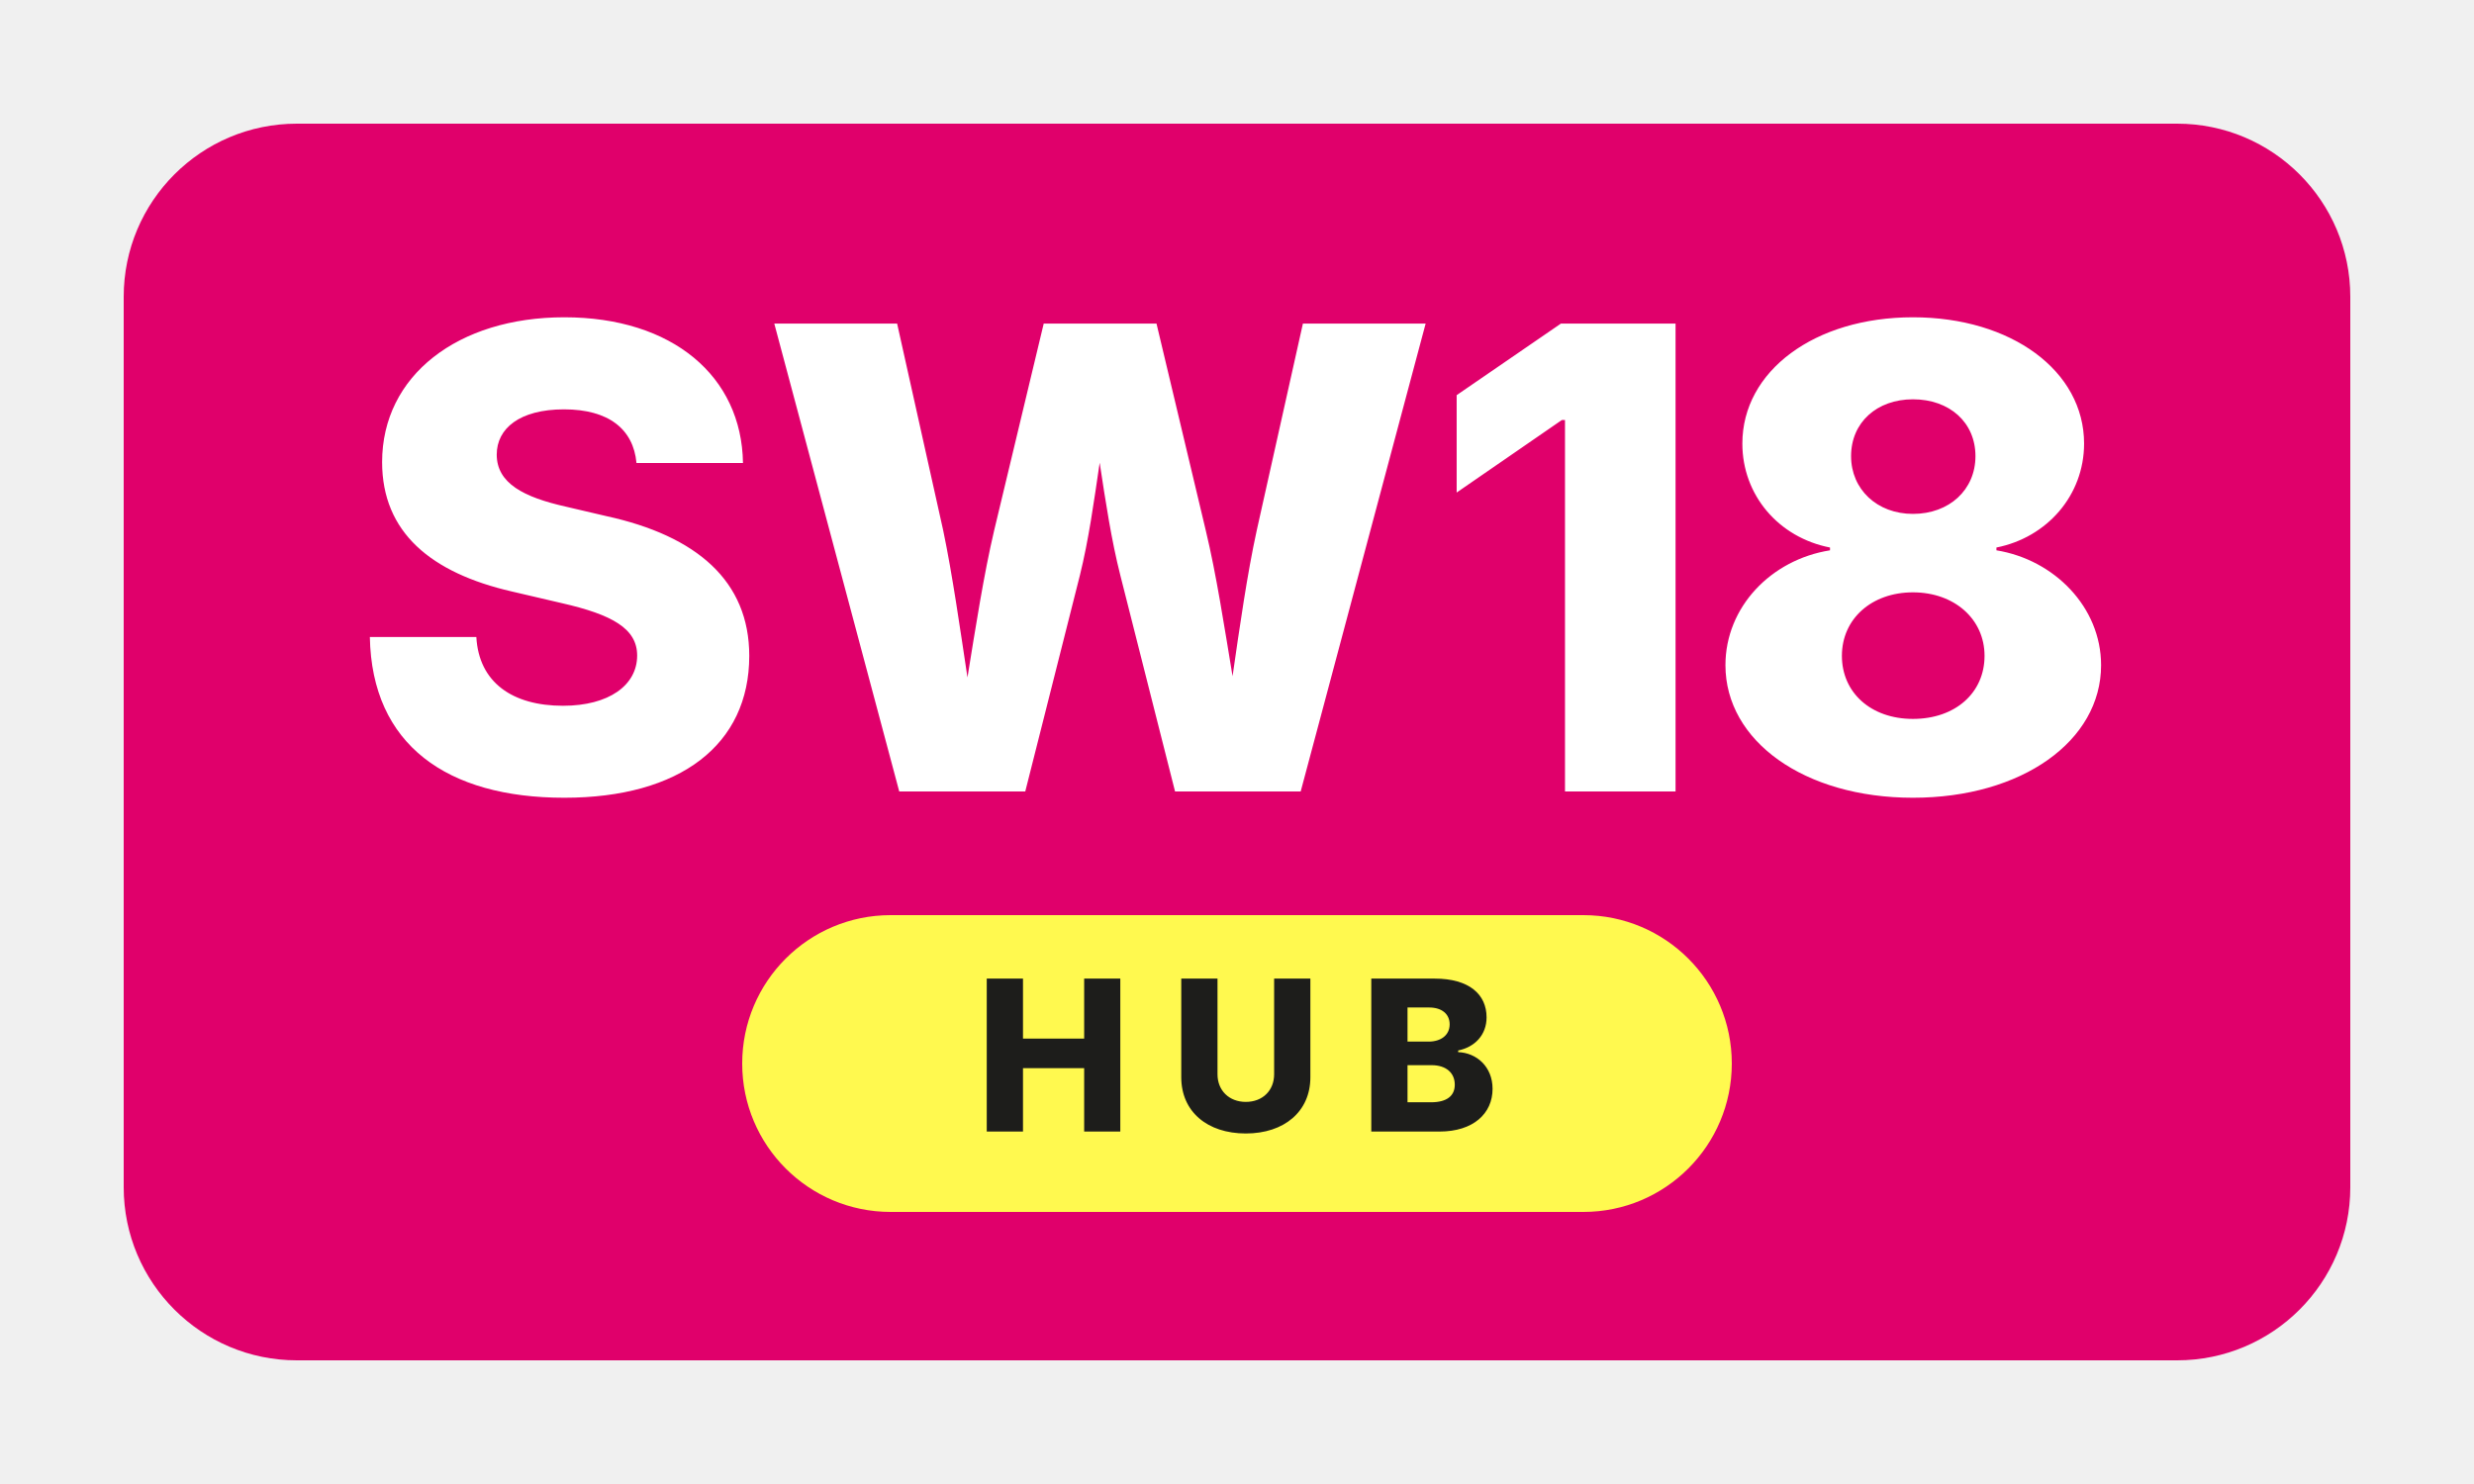
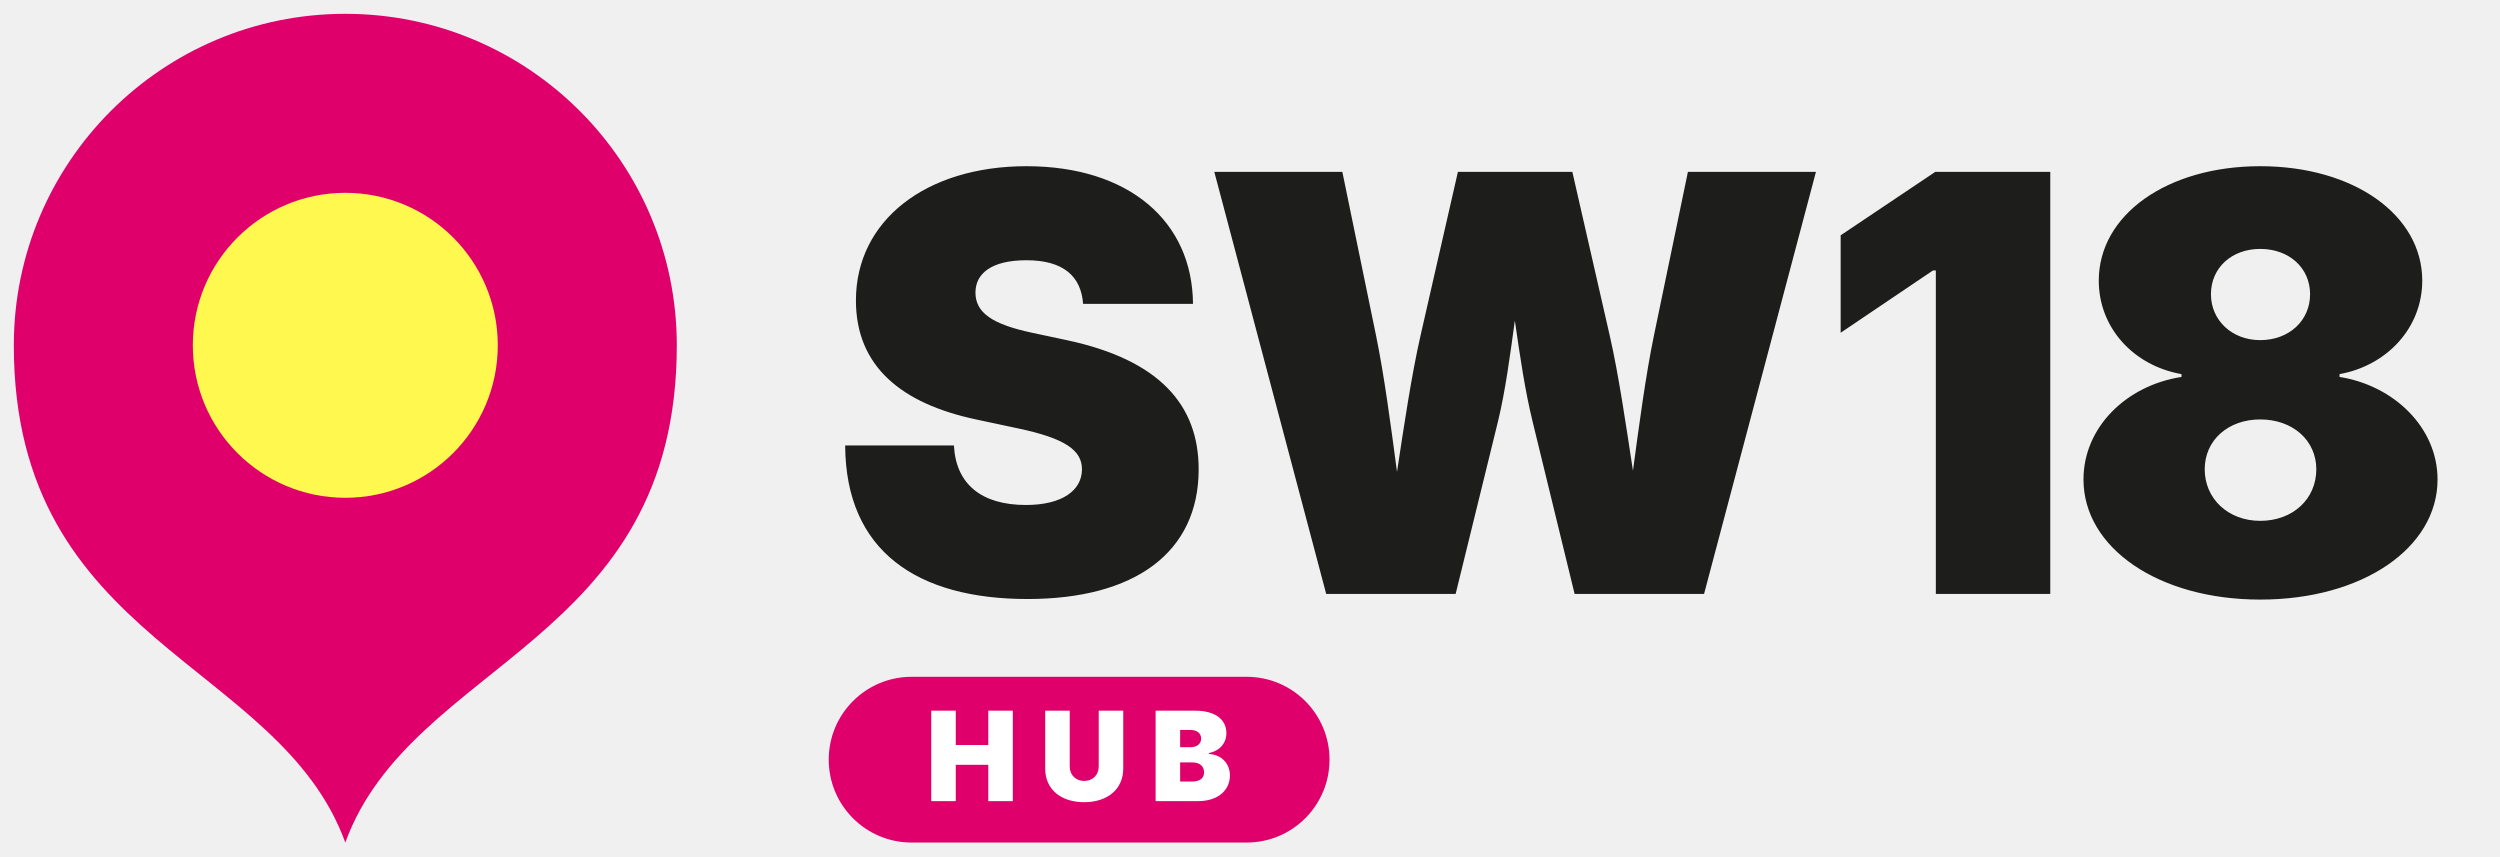
- <svg xmlns="http://www.w3.org/2000/svg" viewBox="0 0 400 240" role="img" aria-label="SW18 Hub">
-   <rect x="20" y="20" width="360" height="200" rx="28" fill="#E0006B" />
-   <text x="200" y="128" text-anchor="middle" font-family="Inter, 'Helvetica Neue', Arial, sans-serif" font-weight="800" font-size="104" letter-spacing="-2" fill="#FFFFFF">SW18</text>
-   <rect x="120" y="148" width="160" height="48" rx="24" fill="#FFF94F" />
-   <text x="200" y="183" text-anchor="middle" font-family="Inter, 'Helvetica Neue', Arial, sans-serif" font-weight="800" font-size="34" letter-spacing="6" fill="#1D1D1B">HUB</text>
+ <svg xmlns="http://www.w3.org/2000/svg" viewBox="-2 -2 362 124" role="img" aria-label="SW18 Hub">
+   <path d="M48.0,120 C38.4,93.6 0,91.2 0,48.0 A48.0,48.0 0 1 1 96.0,48.0 C96.0,91.2 57.6,93.6 48.0,120 Z" fill="#E0006B" />
+   <circle cx="48.0" cy="48.0" r="22.08" fill="#FFF94F" />
+   <path d="M146.793 84.738C162.256 84.738 171.566 78.053 171.566 65.953C171.566 56.684 165.947 50.121 152.453 47.25L147.449 46.184C141.666 44.953 139.246 43.271 139.246 40.359C139.246 37.652 141.502 35.684 146.629 35.684C152.002 35.684 154.545 38.021 154.832 42.0H170.746C170.664 30.023 161.436 22.066 146.629 22.066C132.109 22.066 121.938 29.9 121.938 41.508C121.938 51.064 128.541 56.438 139.328 58.734L145.48 60.047C152.248 61.482 154.668 63.205 154.668 65.953C154.668 68.988 151.838 71.121 146.547 71.121C140.148 71.121 136.416 68.127 136.129 62.508H120.379C120.461 77.848 130.838 84.738 146.793 84.738ZM190.033 84.0H208.777L214.889 59.104C215.996 54.551 216.652 49.506 217.35 44.42C218.088 49.547 218.826 54.592 219.934 59.104L226.004 84.0H244.748L260.949 22.887H242.41L237.488 46.594C236.299 52.336 235.355 59.473 234.453 66.158C233.428 59.473 232.402 52.336 231.09 46.594L225.676 22.887H209.105L203.691 46.594C202.379 52.377 201.312 59.555 200.287 66.322C199.385 59.555 198.441 52.377 197.252 46.594L192.371 22.887H173.832ZM294.879 22.887H278.227L264.527 32.074V46.184L277.898 37.16H278.309V84.0H294.879ZM325.281 84.82C340.129 84.82 350.957 77.314 350.957 67.43C350.957 59.883 344.6 53.812 336.766 52.582V52.172C343.615 50.941 348.742 45.486 348.742 38.637C348.742 29.121 338.816 22.066 325.281 22.066C311.828 22.066 301.902 29.08 301.902 38.637C301.902 45.445 306.906 50.941 313.879 52.172V52.582C305.881 53.812 299.688 59.883 299.688 67.43C299.688 77.314 310.516 84.82 325.281 84.82ZM325.281 73.418C320.646 73.418 317.242 70.219 317.242 65.953C317.242 61.729 320.646 58.734 325.281 58.734C329.998 58.734 333.402 61.77 333.402 65.953C333.402 70.26 329.998 73.418 325.281 73.418ZM325.281 47.25C321.18 47.25 318.145 44.379 318.145 40.605C318.145 36.75 321.18 34.043 325.281 34.043C329.465 34.043 332.5 36.791 332.5 40.605C332.5 44.42 329.465 47.25 325.281 47.25Z" fill="#1D1D1B" />
+   <rect x="118.0" y="96" width="72.514" height="24" rx="12" fill="#E0006B" />
+   <path d="M132.844 114.0H136.395V108.744H141.105V114.0H144.656V100.904H141.105V105.879H136.395V100.904H132.844ZM154.986 114.158C158.353 114.158 160.646 112.286 160.646 109.289V100.904H157.096V108.99C157.096 110.212 156.217 111.082 154.986 111.082C153.773 111.082 152.895 110.212 152.895 108.99V100.904H149.344V109.289C149.344 112.286 151.603 114.158 154.986 114.158ZM165.334 114.0H171.504C174.343 114.0 176.092 112.444 176.092 110.291C176.092 108.445 174.738 107.241 173.051 107.18V107.039C174.571 106.749 175.582 105.624 175.582 104.174C175.582 102.188 174.0 100.904 171.012 100.904H165.334ZM168.885 111.17V108.393H170.607C171.68 108.393 172.348 108.911 172.348 109.834C172.348 110.704 171.741 111.17 170.555 111.17ZM168.885 106.195V103.699H170.396C171.275 103.699 171.926 104.147 171.926 104.947C171.926 105.756 171.275 106.195 170.344 106.195Z" fill="#fff" />
</svg>
